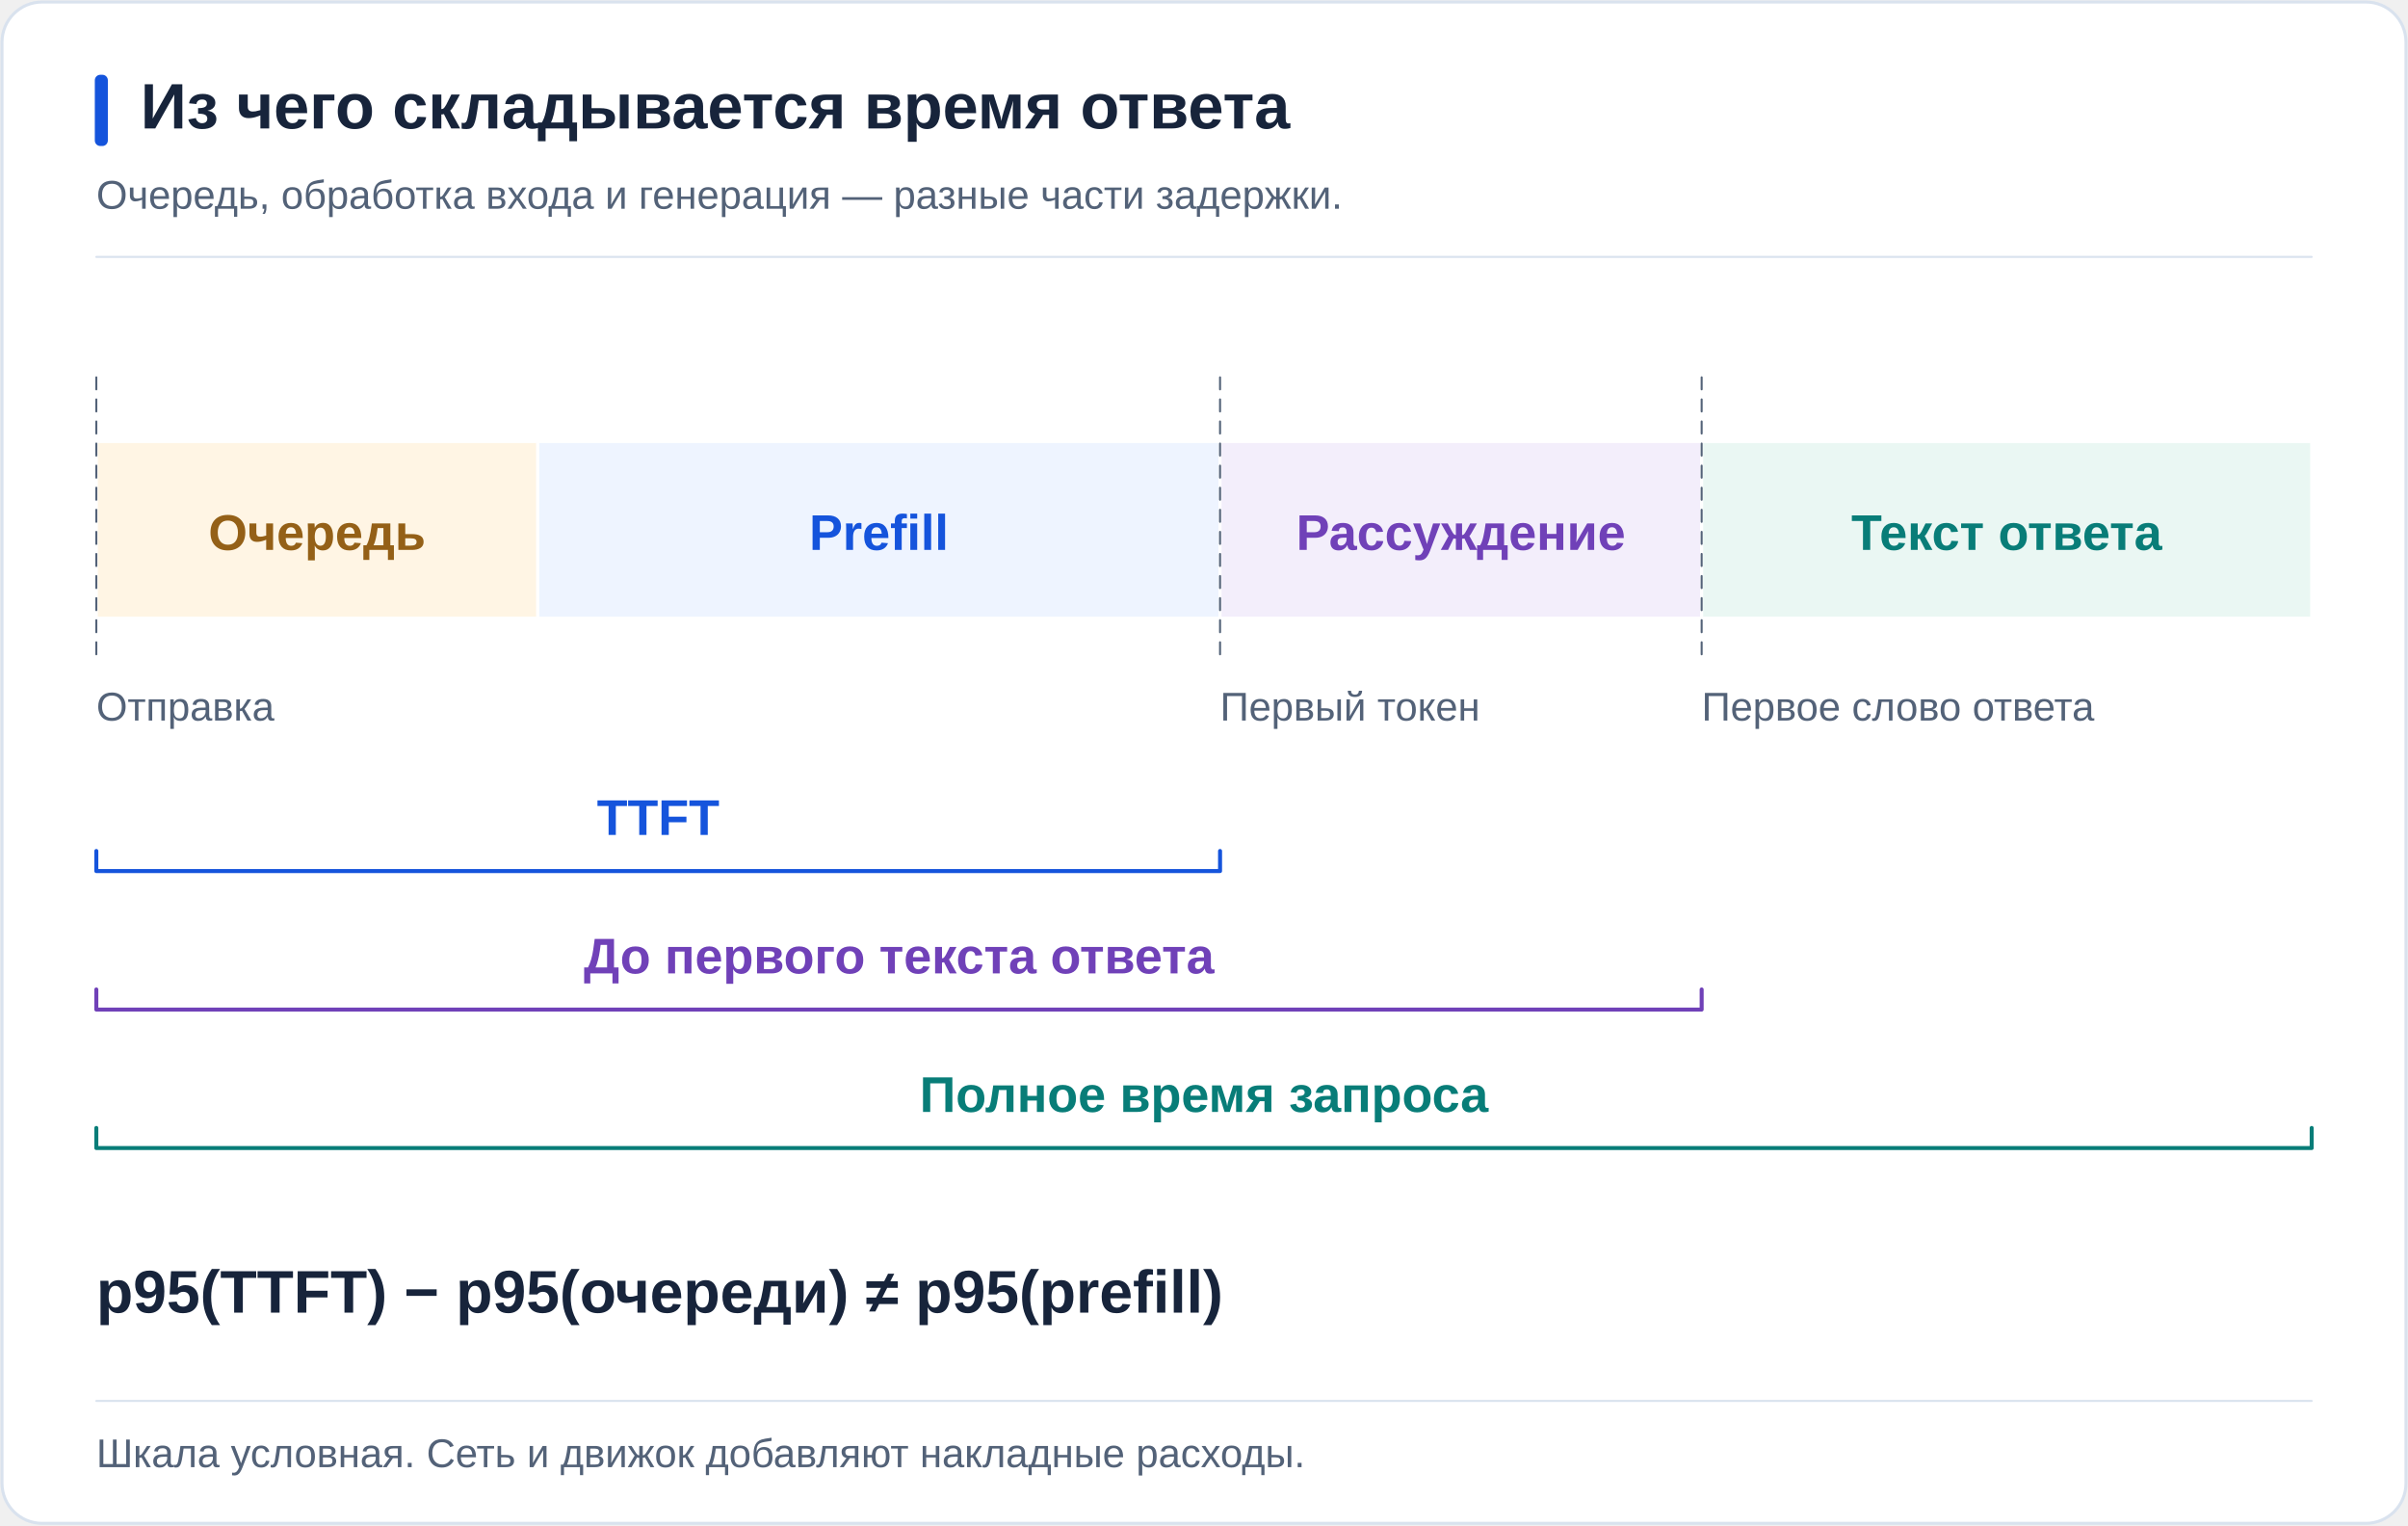
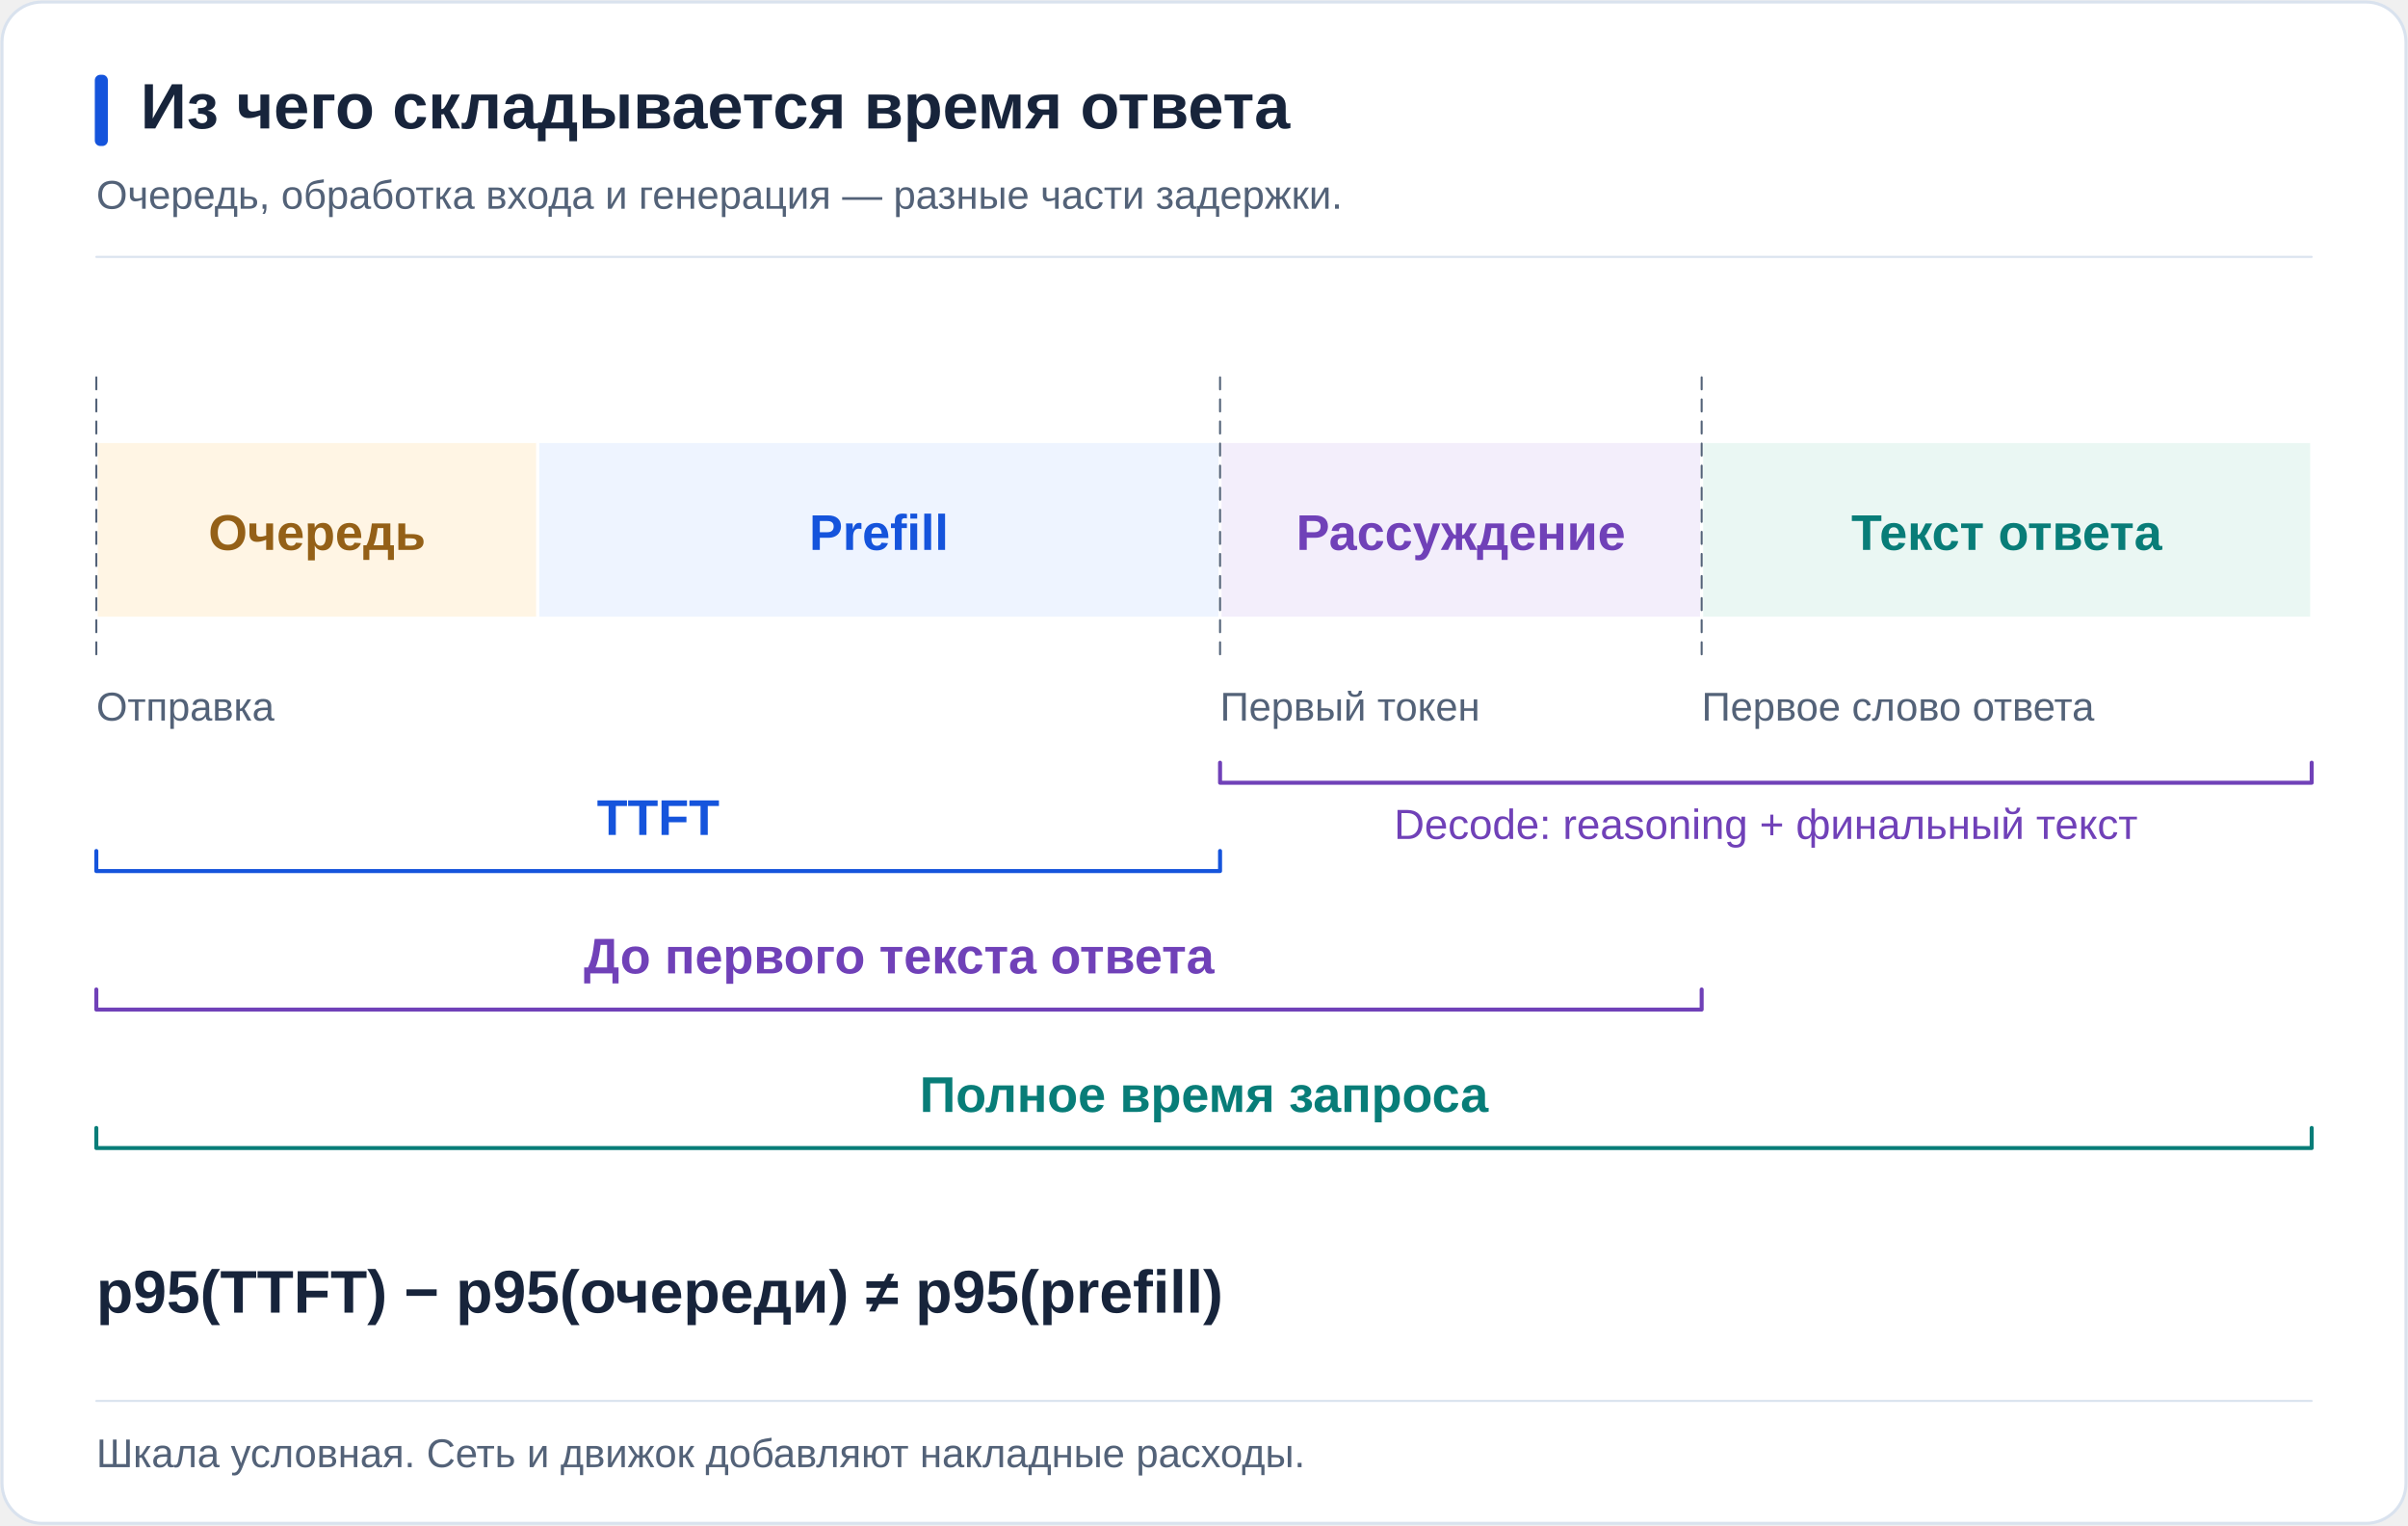
<svg xmlns="http://www.w3.org/2000/svg" width="1200" height="760" viewBox="0 0 1200 760" role="img" aria-labelledby="title desc" data-design="hardfest-v2">
  <defs>
    <marker id="arrow-1554dc" viewBox="0 0 10 10" refX="10" refY="5" markerWidth="10" markerHeight="10" markerUnits="userSpaceOnUse" orient="auto">
      <path d="M0 0 L10 5 L0 10 Z" fill="#1554dc" />
    </marker>
    <marker id="arrow-087d78" viewBox="0 0 10 10" refX="10" refY="5" markerWidth="10" markerHeight="10" markerUnits="userSpaceOnUse" orient="auto">
      <path d="M0 0 L10 5 L0 10 Z" fill="#087d78" />
    </marker>
    <marker id="arrow-7041b8" viewBox="0 0 10 10" refX="10" refY="5" markerWidth="10" markerHeight="10" markerUnits="userSpaceOnUse" orient="auto">
      <path d="M0 0 L10 5 L0 10 Z" fill="#7041b8" />
    </marker>
    <marker id="arrow-536278" viewBox="0 0 10 10" refX="10" refY="5" markerWidth="10" markerHeight="10" markerUnits="userSpaceOnUse" orient="auto">
      <path d="M0 0 L10 5 L0 10 Z" fill="#536278" />
    </marker>
  </defs>
  <style>text{font-family:Arial,Helvetica,sans-serif;font-variant-numeric:tabular-nums}</style>
  <rect x="1" y="1" width="1198" height="758" rx="20" fill="#ffffff" stroke="#d9e2ee" stroke-width="1.5" />
  <rect x="48" y="38" width="5" height="34" rx="2" fill="#1554dc" stroke="#1554dc" stroke-width="1.5" />
  <text x="70" y="64" font-size="32" fill="#17243b" text-anchor="start" font-weight="700" data-max-width="1082">
    <tspan x="70" dy="0">Из чего складывается время ответа</tspan>
  </text>
  <text x="48" y="104" font-size="20" fill="#536278" text-anchor="start" data-max-width="1104">
    <tspan x="48" dy="0">Очередь, обработка входа и генерация — разные части задержки.</tspan>
  </text>
  <path d="M48 128 H1152" fill="none" stroke="#d9e2ee" stroke-width="1" stroke-linejoin="round" stroke-linecap="round" />
  <rect x="48" y="220" width="220" height="88" rx="0" fill="#fff5e4" stroke="#ffffff" stroke-width="1.5" />
  <text x="158.0" y="274" font-size="25" fill="#946017" text-anchor="middle" font-weight="700">
    <tspan x="158.0" dy="0">Очередь</tspan>
  </text>
  <rect x="268" y="220" width="340" height="88" rx="0" fill="#eef4ff" stroke="#ffffff" stroke-width="1.5" />
  <text x="438.0" y="274" font-size="25" fill="#1554dc" text-anchor="middle" font-weight="700">
    <tspan x="438.0" dy="0">Prefill</tspan>
  </text>
  <rect x="608" y="220" width="240" height="88" rx="0" fill="#f3eefb" stroke="#ffffff" stroke-width="1.5" />
  <text x="728.0" y="274" font-size="25" fill="#7041b8" text-anchor="middle" font-weight="700">
    <tspan x="728.0" dy="0">Рассуждение</tspan>
  </text>
  <rect x="848" y="220" width="304" height="88" rx="0" fill="#eaf7f3" stroke="#ffffff" stroke-width="1.5" />
  <text x="1000.0" y="274" font-size="25" fill="#087d78" text-anchor="middle" font-weight="700">
    <tspan x="1000.0" dy="0">Текст ответа</tspan>
  </text>
  <path d="M48 188 V330" fill="none" stroke="#536278" stroke-width="1" stroke-linejoin="round" stroke-linecap="round" stroke-dasharray="6 5" />
  <text x="48" y="359" font-size="20" fill="#536278" text-anchor="start">
    <tspan x="48" dy="0">Отправка</tspan>
  </text>
  <path d="M608 188 V330" fill="none" stroke="#536278" stroke-width="1" stroke-linejoin="round" stroke-linecap="round" stroke-dasharray="6 5" />
  <text x="608" y="359" font-size="20" fill="#536278" text-anchor="start">
    <tspan x="608" dy="0">Первый токен</tspan>
  </text>
  <path d="M848 188 V330" fill="none" stroke="#536278" stroke-width="1" stroke-linejoin="round" stroke-linecap="round" stroke-dasharray="6 5" />
  <text x="848" y="359" font-size="20" fill="#536278" text-anchor="start">
    <tspan x="848" dy="0">Первое слово ответа</tspan>
  </text>
+   <path d="M608 380 V390 H1152 V380" fill="none" stroke="#7041b8" stroke-width="2" stroke-linejoin="round" stroke-linecap="round" />
+   <text x="880" y="418" font-size="21" fill="#7041b8" text-anchor="middle">
+     <tspan x="880" dy="0">Decode: reasoning + финальный текст</tspan>
+   </text>
  <path d="M48 424 V434 H608 V424" fill="none" stroke="#1554dc" stroke-width="2" stroke-linejoin="round" stroke-linecap="round" />
  <text x="328.0" y="416" font-size="25" fill="#1554dc" text-anchor="middle" font-weight="700">
    <tspan x="328.0" dy="0">TTFT</tspan>
  </text>
  <path d="M48 493 V503 H848 V493" fill="none" stroke="#7041b8" stroke-width="2" stroke-linejoin="round" stroke-linecap="round" />
  <text x="448.0" y="485" font-size="25" fill="#7041b8" text-anchor="middle" font-weight="700">
    <tspan x="448.0" dy="0">До первого текста ответа</tspan>
  </text>
  <path d="M48 562 V572 H1152 V562" fill="none" stroke="#087d78" stroke-width="2" stroke-linejoin="round" stroke-linecap="round" />
  <text x="600.0" y="554" font-size="25" fill="#087d78" text-anchor="middle" font-weight="700">
    <tspan x="600.0" dy="0">Полное время запроса</tspan>
  </text>
  <text x="48" y="654" font-size="30" fill="#17243b" text-anchor="start" font-weight="700">
    <tspan x="48" dy="0">p95(TTFT) − p95(очереди) ≠ p95(prefill)</tspan>
  </text>
  <path d="M48 698 H1152" fill="none" stroke="#d9e2ee" stroke-width="1" stroke-linejoin="round" stroke-linecap="round" />
  <text x="48" y="731" font-size="20" fill="#536278" text-anchor="start" data-max-width="1104">
    <tspan x="48" dy="0">Шкала условная. Сеть и движок добавляют накладные расходы.</tspan>
  </text>
</svg>
